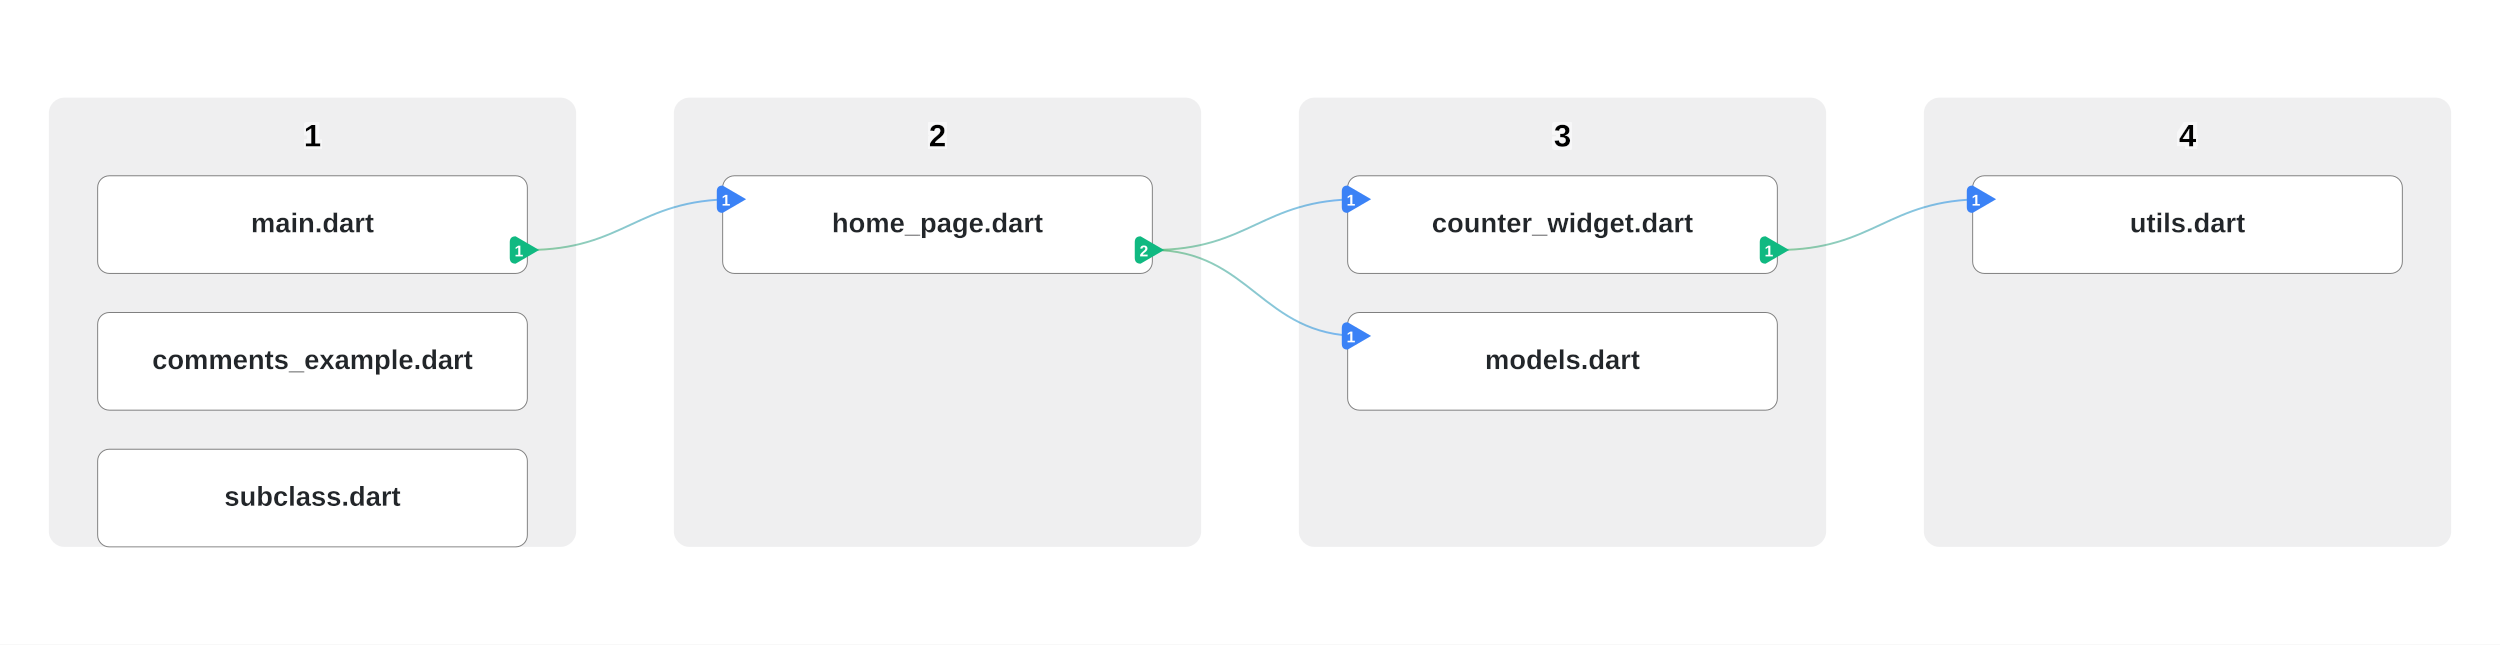
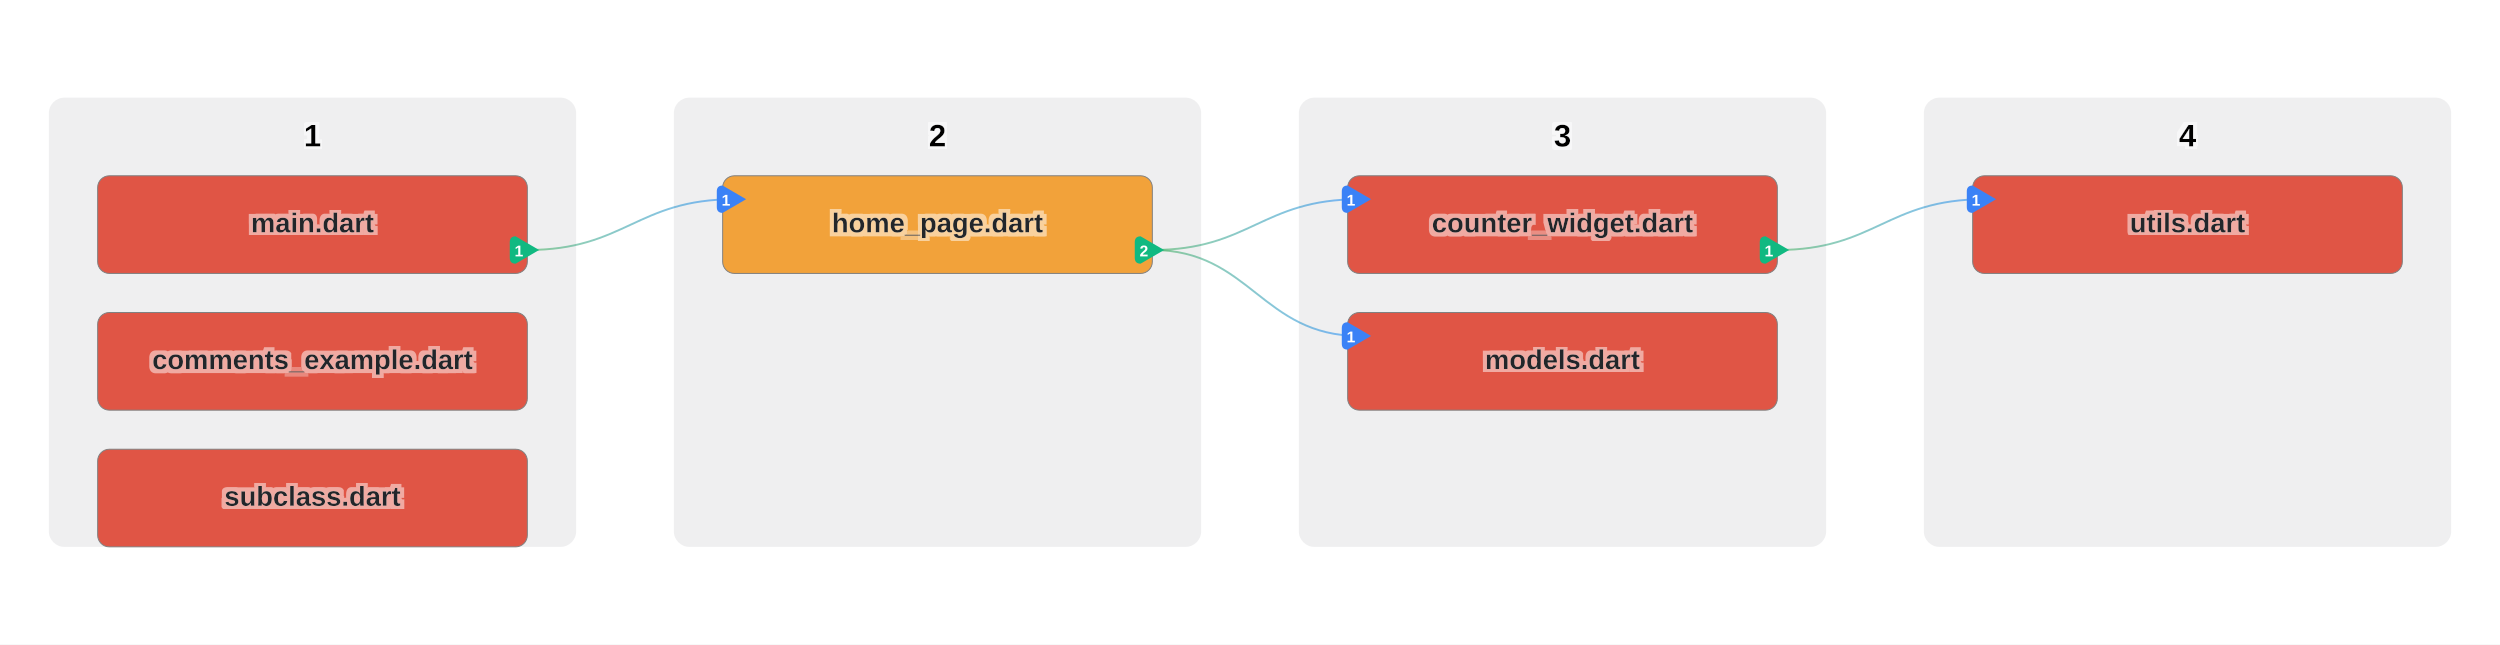
<svg xmlns="http://www.w3.org/2000/svg" width="1280" height="330" viewBox="0 0 1280 330" font-family="Arial, Helvetica, sans-serif">
  <defs>
    <filter id="whiteShadow" x="-20%" y="-20%" width="140%" height="140%">
      <feGaussianBlur in="SourceAlpha" stdDeviation="3" />
      <feOffset dx="0" dy="0" result="offsetblur" />
      <feFlood flood-color="white" flood-opacity="1" />
      <feComposite in2="offsetblur" operator="in" />
      <feMerge>
        <feMergeNode />
        <feMergeNode in="SourceGraphic" />
      </feMerge>
    </filter>
    <filter id="hierarchicalShadow" x="-20%" y="-20%" width="140%" height="140%">
      <feGaussianBlur in="SourceAlpha" stdDeviation="5" />
      <feOffset dx="2" dy="2" result="offsetblur" />
      <feFlood flood-color="rgba(0,0,0,0.1)" flood-opacity="0.8" />
      <feComposite in2="offsetblur" operator="in" />
      <feMerge>
        <feMergeNode />
        <feMergeNode in="SourceGraphic" />
      </feMerge>
    </filter>
    <filter id="outlineWhite">
      <feMorphology in="SourceAlpha" result="DILATED" operator="dilate" radius="2" />
      <feFlood flood-color="white" flood-opacity="0.5" result="WHITE" />
      <feComposite in="WHITE" in2="DILATED" operator="in" result="OUTLINE" />
      <feMerge>
        <feMergeNode in="OUTLINE" />
        <feMergeNode in="SourceGraphic" />
      </feMerge>
    </filter>
    <linearGradient id="horizontalGradient" x1="0%" y1="0%" x2="100%" y2="0%">
      <stop offset="0%" stop-color="#28a745" />
      <stop offset="100%" stop-color="#007bff" />
    </linearGradient>
    <linearGradient id="verticalGradient" x1="0%" y1="0%" x2="0%" y2="100%">
      <stop offset="0%" stop-color="#28a745" />
      <stop offset="100%" stop-color="#007bff" />
    </linearGradient>
  </defs>
  <style>  
  .layerBackground { 
    fill: rgba(52, 58, 64, 0.08);     
  }

  .layerBackground:hover { 
    fill: PaleGoldenRod ;
    transition: all 0.1s ease-in-out; 
  }

  .layerBackgroundVirtualFolder { 
    fill: rgba(52, 58, 64, 0.05); 
    stroke: gray; 
    stroke-width: 1; 
    stroke-dasharray: 4,4; 
  }

  .layerBackgroundVirtualFolder:hover { 
    fill: PaleGoldenRod ;
    stroke: gray; 
    stroke-width: 0; 
    stroke-dasharray: 4,4;
    transition: all 0.1s ease-in-out; 
  }
  
  .layerTitle,
  .layerTitleSmall { 
    fill: black; 
    font-weight: bold; 
    text-anchor: middle; 
    filter: url(#outlineWhite); 
  }

  .layerTitle { 
    font-size: 16px; 
  }

  .layerTitleSmall { 
    font-size: 12px; 
  }
  
  /* File node styles */
  .fileNode { 
    fill: white; 
    stroke: gray; 
    stroke-width: 0.5; 
    rx: 6; 
    ry: 6;    
  }
  
  .fileNode:hover {     
    fill: PaleGoldenRod;
    transition: all 0.1s ease-in-out; 
  }

  .textNormal,
  .textSmall { 
    fill: #212529; 
    font-weight: 900; 
    text-anchor: middle; 
    dominant-baseline: middle; 
    filter: url(#outlineWhite); 
  }

  .textNormal { 
    font-size: 14px; 
  }

  .textSmall { 
    font-size: 12px; 
  }

  /* Unified edge styles */
  .edge { 
    fill: none; 
    stroke: url(#horizontalGradient); 
    stroke-width: 1; 
    opacity: 0.5;
    cursor: pointer;
    transition: all 0.1s ease-in-out; 
  }


  .edge:hover { 
    stroke: url(#horizontalGradient); 
    stroke-width: 3; 
    opacity: 1.0; 
  }
  
  .edgeVertical { 
    fill: none; 
    stroke: url(#verticalGradient); 
    stroke-width: 1; 
    opacity: 0.5; 
    cursor: pointer;
    transition: all 0.1s ease-in-out; 
  }
  
  .edgeVertical:hover { 
    stroke: url(#verticalGradient); 
    stroke-width: 3; 
    opacity: 1.0; 
  }
  
  /* Special edge styles */
  .cycleEdge { 
    fill: none; 
    stroke: red; 
    stroke-width: 5; 
    opacity: 0.9; 
    cursor: pointer;
  }
  
  .warningEdge { 
    fill: none; 
    stroke: orange; 
    stroke-width: 3; 
    opacity: 0.9; 
    cursor: pointer;
    transition: all 0.1s ease-in-out; 
  }
  
  .warningEdge:hover { 
    fill: none; 
    stroke: orange; 
    stroke-width: 5; 
    opacity: 1.0; 
  }
  
  /* Unified badge styles with pointer cursor */
  .badge { 
    font-size: 10px; 
    font-weight: bold; 
    fill: white; 
    text-anchor: middle; 
    dominant-baseline: middle; 
    cursor: pointer; 
    transition: all 0.1s ease-in-out; 
  }
  
  .badge:hover { 
    opacity: 0.8; 
  }
  
  /* Special styles */
  .folderTitleLayer { 
    pointer-events: none; 
    isolation: isolate; 
  }
</style>
  <rect width="100%" height="100%" fill="white" />
  <rect x="25.0" y="50" width="270.0" height="230.0" rx="8.0" class="layerBackground" />
  <text x="160.0" y="75.0" class="layerTitle">1</text>
  <rect x="345.0" y="50" width="270.0" height="230.0" rx="8.0" class="layerBackground" />
  <text x="480.0" y="75.0" class="layerTitle">2</text>
  <rect x="665.0" y="50" width="270.0" height="230.0" rx="8.0" class="layerBackground" />
  <text x="800.0" y="75.0" class="layerTitle">3</text>
  <rect x="985.0" y="50" width="270.0" height="230.0" rx="8.0" class="layerBackground" />
  <text x="1120.0" y="75.0" class="layerTitle">4</text>
-   <rect x="50.0" y="90.0" width="220" height="50" class="fileNode" />
-   <rect x="50.0" y="160.0" width="220" height="50" class="fileNode" />
-   <rect x="50.0" y="230.0" width="220" height="50" class="fileNode" />
-   <rect x="370.0" y="90.0" width="220" height="50" class="fileNode" />
-   <rect x="690.0" y="90.0" width="220" height="50" class="fileNode" />
-   <rect x="690.0" y="160.0" width="220" height="50" class="fileNode" />
-   <rect x="1010.0" y="90.0" width="220" height="50" class="fileNode" />
+   <rect x="50.0" y="90.0" width="220" height="50" class="fileNode" style="fill: #e05545" />
+   <rect x="50.0" y="160.0" width="220" height="50" class="fileNode" style="fill: #e05545" />
+   <rect x="50.0" y="230.0" width="220" height="50" class="fileNode" style="fill: #e05545" />
+   <rect x="370.0" y="90.0" width="220" height="50" class="fileNode" style="fill: #f2a23a" />
+   <rect x="690.0" y="90.0" width="220" height="50" class="fileNode" style="fill: #e05545" />
+   <rect x="690.0" y="160.0" width="220" height="50" class="fileNode" style="fill: #e05545" />
+   <rect x="1010.0" y="90.0" width="220" height="50" class="fileNode" style="fill: #e05545" />
  <g>
    <path d="M 270.0 128.0 C 320.0 128.0, 326.0 102.0, 376.0 102.0" class="edge" />
  </g>
  <g>
    <path d="M 910.0 128.0 C 960.0 128.0, 966.0 102.0, 1016.0 102.0" class="edge" />
  </g>
  <g>
    <path d="M 590.0 128.0 C 640.0 128.0, 646.0 102.0, 696.0 102.0" class="edge" />
  </g>
  <g>
    <path d="M 590.0 128.0 C 640.0 128.0, 646.0 172.0, 696.0 172.0" class="edge" />
  </g>
  <g class="badge outgoingBadge">
    <path d="M 276.0,128.0 L 264.0,121.0 Q 261.0,121.0 261.0,124.0 L 261.0,132.0 Q 261.0,135.0 264.0,135.0 Z" fill="#10b981" />
    <text x="265.68" y="129.0" text-anchor="middle" fill="white" font-size="8.0" font-weight="bold">1</text>
  </g>
  <text x="160.0" y="115.0" class="textNormal">main.dart</text>
  <text x="160.0" y="185.0" class="textNormal">comments_example.dart</text>
  <text x="160.0" y="255.0" class="textNormal">subclass.dart</text>
  <g class="badge incomingBadge">
    <path d="M 382.0,102.0 L 370.0,95.0 Q 367.0,95.0 367.0,98.0 L 367.0,106.0 Q 367.0,109.0 370.0,109.0 Z" fill="#3b82f6" />
    <text x="371.68" y="103.0" text-anchor="middle" fill="white" font-size="8.0" font-weight="bold">1</text>
  </g>
  <g class="badge outgoingBadge">
    <path d="M 596.0,128.0 L 584.0,121.0 Q 581.0,121.0 581.0,124.0 L 581.0,132.0 Q 581.0,135.0 584.0,135.0 Z" fill="#10b981" />
    <text x="585.68" y="129.0" text-anchor="middle" fill="white" font-size="8.0" font-weight="bold">2</text>
  </g>
  <text x="480.0" y="115.0" class="textNormal">home_page.dart</text>
  <g class="badge incomingBadge">
    <path d="M 702.0,102.0 L 690.0,95.0 Q 687.0,95.0 687.0,98.0 L 687.0,106.0 Q 687.0,109.0 690.0,109.0 Z" fill="#3b82f6" />
    <text x="691.68" y="103.0" text-anchor="middle" fill="white" font-size="8.0" font-weight="bold">1</text>
  </g>
  <g class="badge outgoingBadge">
    <path d="M 916.0,128.0 L 904.0,121.0 Q 901.0,121.0 901.0,124.0 L 901.0,132.0 Q 901.0,135.0 904.0,135.0 Z" fill="#10b981" />
    <text x="905.68" y="129.0" text-anchor="middle" fill="white" font-size="8.0" font-weight="bold">1</text>
  </g>
  <text x="800.0" y="115.0" class="textNormal">counter_widget.dart</text>
  <g class="badge incomingBadge">
    <path d="M 702.0,172.0 L 690.0,165.0 Q 687.0,165.0 687.0,168.0 L 687.0,176.0 Q 687.0,179.0 690.0,179.0 Z" fill="#3b82f6" />
    <text x="691.68" y="173.0" text-anchor="middle" fill="white" font-size="8.0" font-weight="bold">1</text>
  </g>
  <text x="800.0" y="185.0" class="textNormal">models.dart</text>
  <g class="badge incomingBadge">
    <path d="M 1022.0,102.0 L 1010.0,95.0 Q 1007.0,95.0 1007.0,98.0 L 1007.0,106.0 Q 1007.0,109.0 1010.0,109.0 Z" fill="#3b82f6" />
    <text x="1011.68" y="103.0" text-anchor="middle" fill="white" font-size="8.0" font-weight="bold">1</text>
  </g>
  <text x="1120.0" y="115.0" class="textNormal">utils.dart</text>
</svg>
